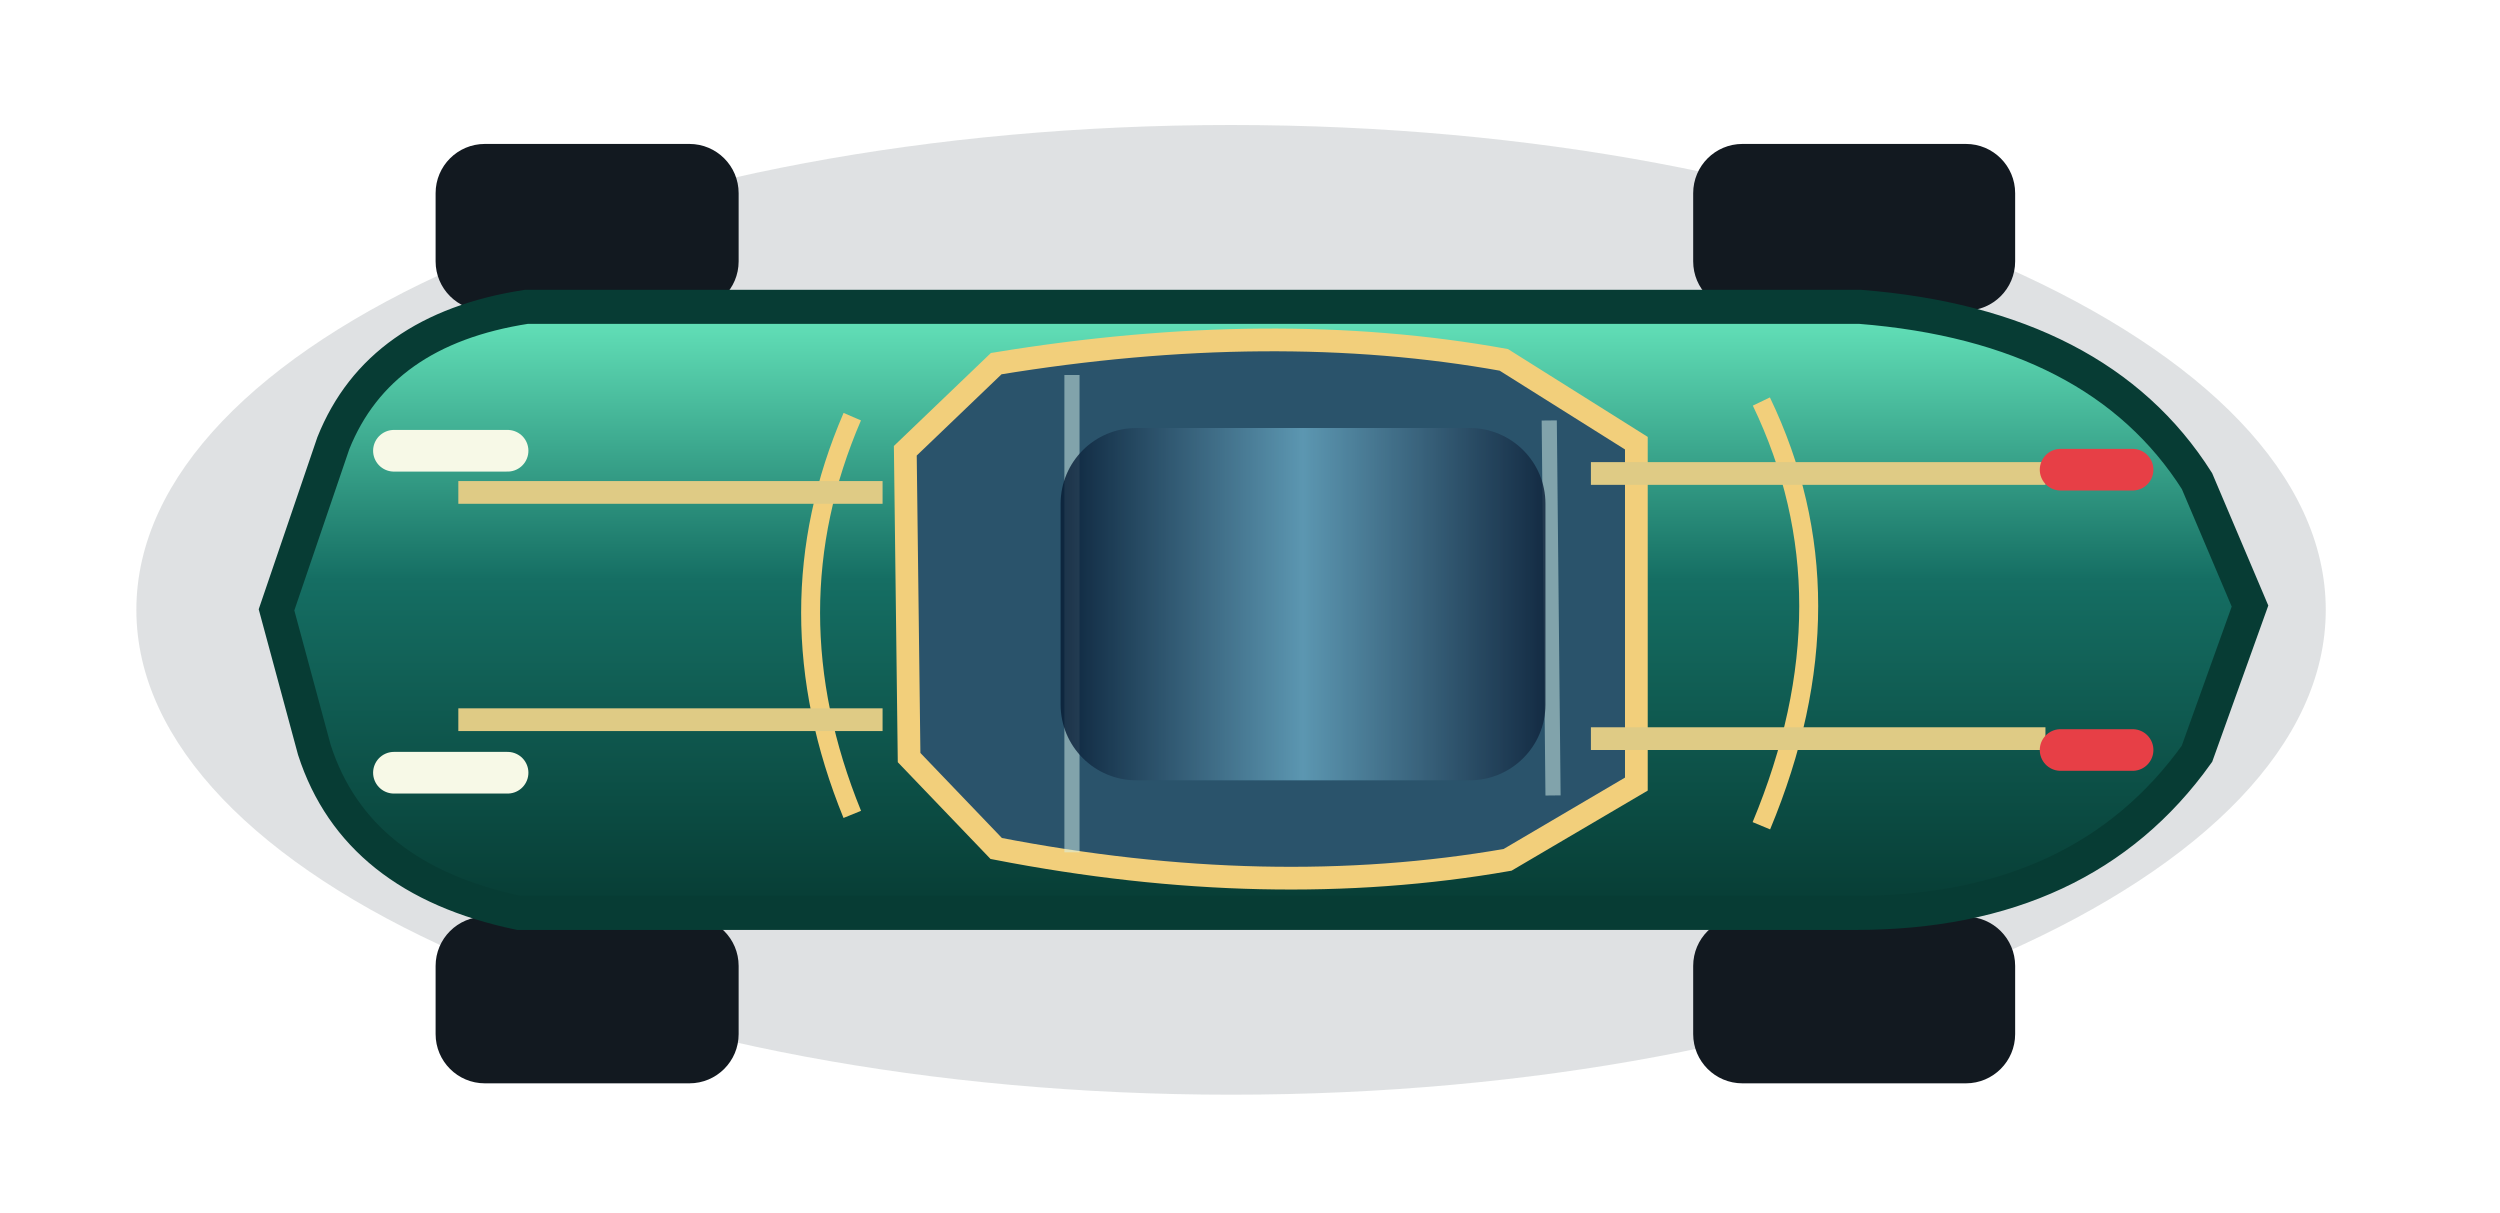
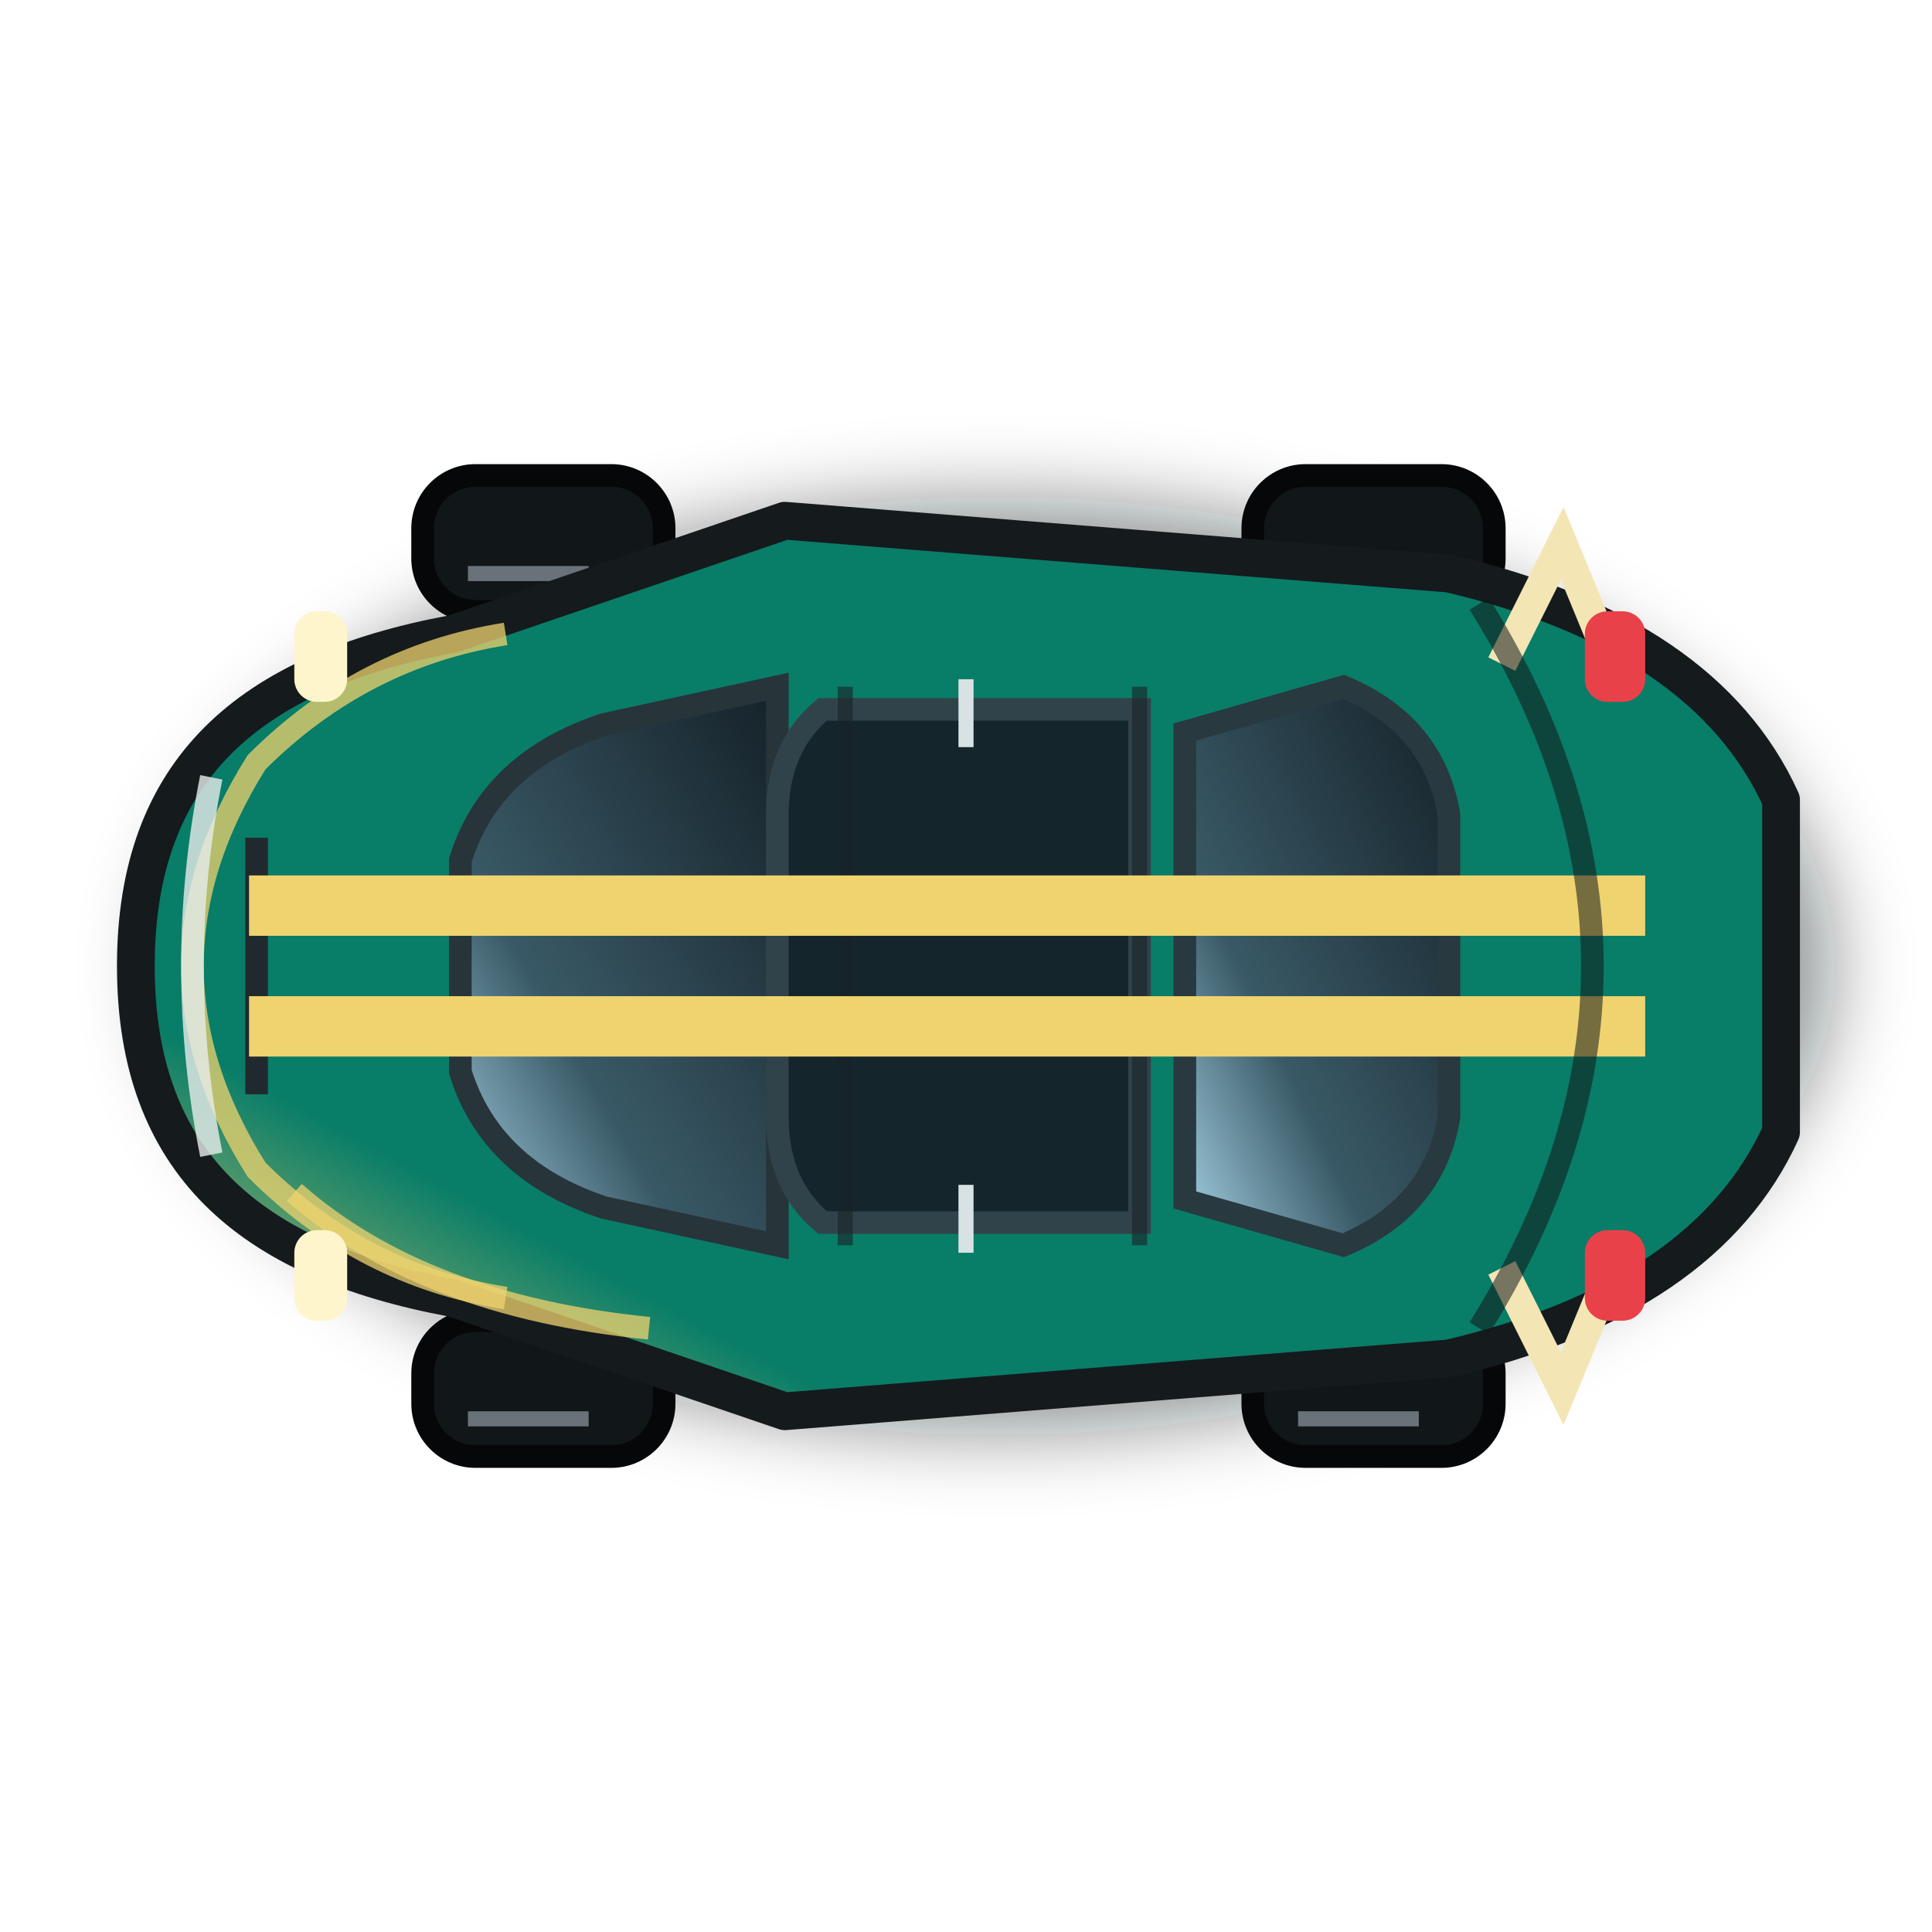
- <svg xmlns="http://www.w3.org/2000/svg" width="660" height="320" viewBox="0 0 660 320">
+ <svg xmlns="http://www.w3.org/2000/svg" width="256" height="256" viewBox="0 0 256 256" role="img" aria-label="Top-down view of Cape Cobra '67">
  <defs>
-     <linearGradient id="roof" x1="0" y1="0" x2="0" y2="1">
-       <stop stop-color="#66e6bc" />
-       <stop offset=".45" stop-color="#156e63" />
-       <stop offset="1" stop-color="#073c34" />
+     <linearGradient id="paint" x1="0" y1="0" x2="1" y2="1">
+       <stop stop-color="#efd36f" />
+       <stop offset=".22" stop-color="#087d68" />
+       <stop offset=".78" stop-color="#087d68" />
+       <stop offset="1" stop-color="#087d68" />
    </linearGradient>
-     <linearGradient id="glass" x1="0" y1="0" x2="1" y2="0">
-       <stop stop-color="#071c34" />
-       <stop offset=".5" stop-color="#66a4bf" />
-       <stop offset="1" stop-color="#0f233b" />
+     <linearGradient id="glass" x1="0" y1="0" x2="1" y2="1">
+       <stop stop-color="#a8d5e8" />
+       <stop offset=".35" stop-color="#395966" />
+       <stop offset="1" stop-color="#152128" />
    </linearGradient>
+     <filter id="shadow" x="-.3" y="-.15" width="1.6" height="1.5">
+       <feGaussianBlur stdDeviation="5" />
+     </filter>
  </defs>
-   <ellipse cx="325" cy="161" rx="289" ry="128" fill="#061a23" opacity=".13" />
-   <rect x="115" y="38" width="80" height="44" rx="13" fill="#121920" />
-   <rect x="115" y="242" width="80" height="44" rx="13" fill="#121920" />
-   <rect x="447" y="38" width="85" height="44" rx="13" fill="#121920" />
-   <rect x="447" y="242" width="85" height="44" rx="13" fill="#121920" />
-   <path d="M88 117 Q100 87 139 81 L491 81 Q554 86 580 127 L594 160 L580 199 Q550 241 490 241 L137 241 Q94 232 83 198 L73 161Z" fill="url(#roof)" stroke="#073c34" stroke-width="9" />
-   <path d="M263 96 Q336 84 397 95 L432 117 L432 207 L398 227 Q335 238 263 224 L240 200 L239 119Z" fill="#2a536b" stroke="#f2cf7b" stroke-width="6" />
-   <path d="M283 99 L283 225" stroke="#d7f4ec" stroke-width="4" opacity=".5" />
-   <path d="M409 111 L410 210" stroke="#d7f4ec" stroke-width="4" opacity=".5" />
-   <rect x="280" y="113" width="128" height="93" rx="20" fill="url(#glass)" opacity=".83" />
-   <path d="M225 110 Q203 161 225 215" stroke="#f2cf7b" stroke-width="5" fill="none" />
-   <path d="M465 106 Q490 158 465 218" stroke="#f2cf7b" stroke-width="5" fill="none" />
-   <path d="M121 130 H233 M121 190 H233" stroke="#dfcb85" stroke-width="6" />
-   <path d="M420 125 H540 M420 195 H540" stroke="#dfcb85" stroke-width="6" />
-   <path d="M104 119 H134 M104 204 H134" stroke="#f7f9e7" stroke-width="11" stroke-linecap="round" />
-   <path d="M544 124 H563 M544 198 H563" stroke="#e73f46" stroke-width="11" stroke-linecap="round" />
+   <g transform="rotate(-90 128 128)">
+     <ellipse cx="128" cy="132" rx="62" ry="111" fill="#03070a" opacity=".42" filter="url(#shadow)" />
+     <rect x="63" y="56" width="18" height="32" rx="7" fill="#111619" stroke="#050708" stroke-width="3" />
+     <path d="M68 62 V78" stroke="#687278" stroke-width="2" />
+     <rect x="175" y="56" width="18" height="32" rx="7" fill="#111619" stroke="#050708" stroke-width="3" />
+     <path d="M180 62 V78" stroke="#687278" stroke-width="2" />
+     <rect x="63" y="166" width="18" height="32" rx="7" fill="#111619" stroke="#050708" stroke-width="3" />
+     <path d="M68 172 V188" stroke="#687278" stroke-width="2" />
+     <rect x="175" y="166" width="18" height="32" rx="7" fill="#111619" stroke="#050708" stroke-width="3" />
+     <path d="M180 172 V188" stroke="#687278" stroke-width="2" />
+     <path d="M128 18 C102 18 89 33 84 60 L69 104 L76 192 Q84 226 106 236 L150 236 Q172 226 180 192 L187 104 L172 60 C167 33 154 18 128 18Z" fill="url(#paint)" stroke="#151a1d" stroke-width="5" stroke-linejoin="round" />
+     <path d="M84 67 Q87 48 101 34 Q128 17 155 34 Q169 48 172 67" fill="none" stroke="#efd36f" stroke-width="3" opacity=".75" />
+     <path d="M103 28 Q128 23 153 28" fill="none" stroke="#e7eceb" stroke-width="3" opacity=".8" />
+     <path d="M111 34 H145" stroke="#202a2e" stroke-width="3" />
+     <path d="M96 80 Q101 65 114 61 H142 Q155 65 160 80 L165 103 H91Z" fill="url(#glass)" stroke="#27343a" stroke-width="3" />
+     <path d="M94 109 Q99 103 108 103 H148 Q157 103 162 109 V151 H94Z" fill="#15252c" stroke="#31434a" stroke-width="3" />
+     <path d="M97 157 H159 L165 178 Q160 190 148 192 H108 Q96 190 91 178Z" fill="url(#glass)" stroke="#283940" stroke-width="3" />
+     <path d="M91 112 H165 M91 151 H165" stroke="#172127" stroke-width="2" opacity=".6" />
+     <path d="M90 128 H99 M157 128 H166" stroke="#d8e2e4" stroke-width="2" />
+     <path d="M80 86 Q83 56 98 39" fill="none" stroke="#efd36f" stroke-width="3" opacity=".75" />
+     <path d="M116 33 H124 V218 H116Z M132 33 H140 V218 H132Z" fill="#efd36f" />
+     <path d="M88 199 L72 207 L89 214 M168 199 L184 207 L167 214" fill="none" stroke="#f4e5b5" stroke-width="4" />
+     <rect x="81" y="39" width="12" height="7" rx="3" fill="#fff5cc" />
+     <rect x="163" y="39" width="12" height="7" rx="3" fill="#fff5cc" />
+     <rect x="81" y="210" width="12" height="8" rx="3" fill="#e94149" />
+     <rect x="163" y="210" width="12" height="8" rx="3" fill="#e94149" />
+     <path d="M80 196 Q128 226 176 196" fill="none" stroke="#111719" stroke-width="3" opacity=".55" />
+   </g>
</svg>
